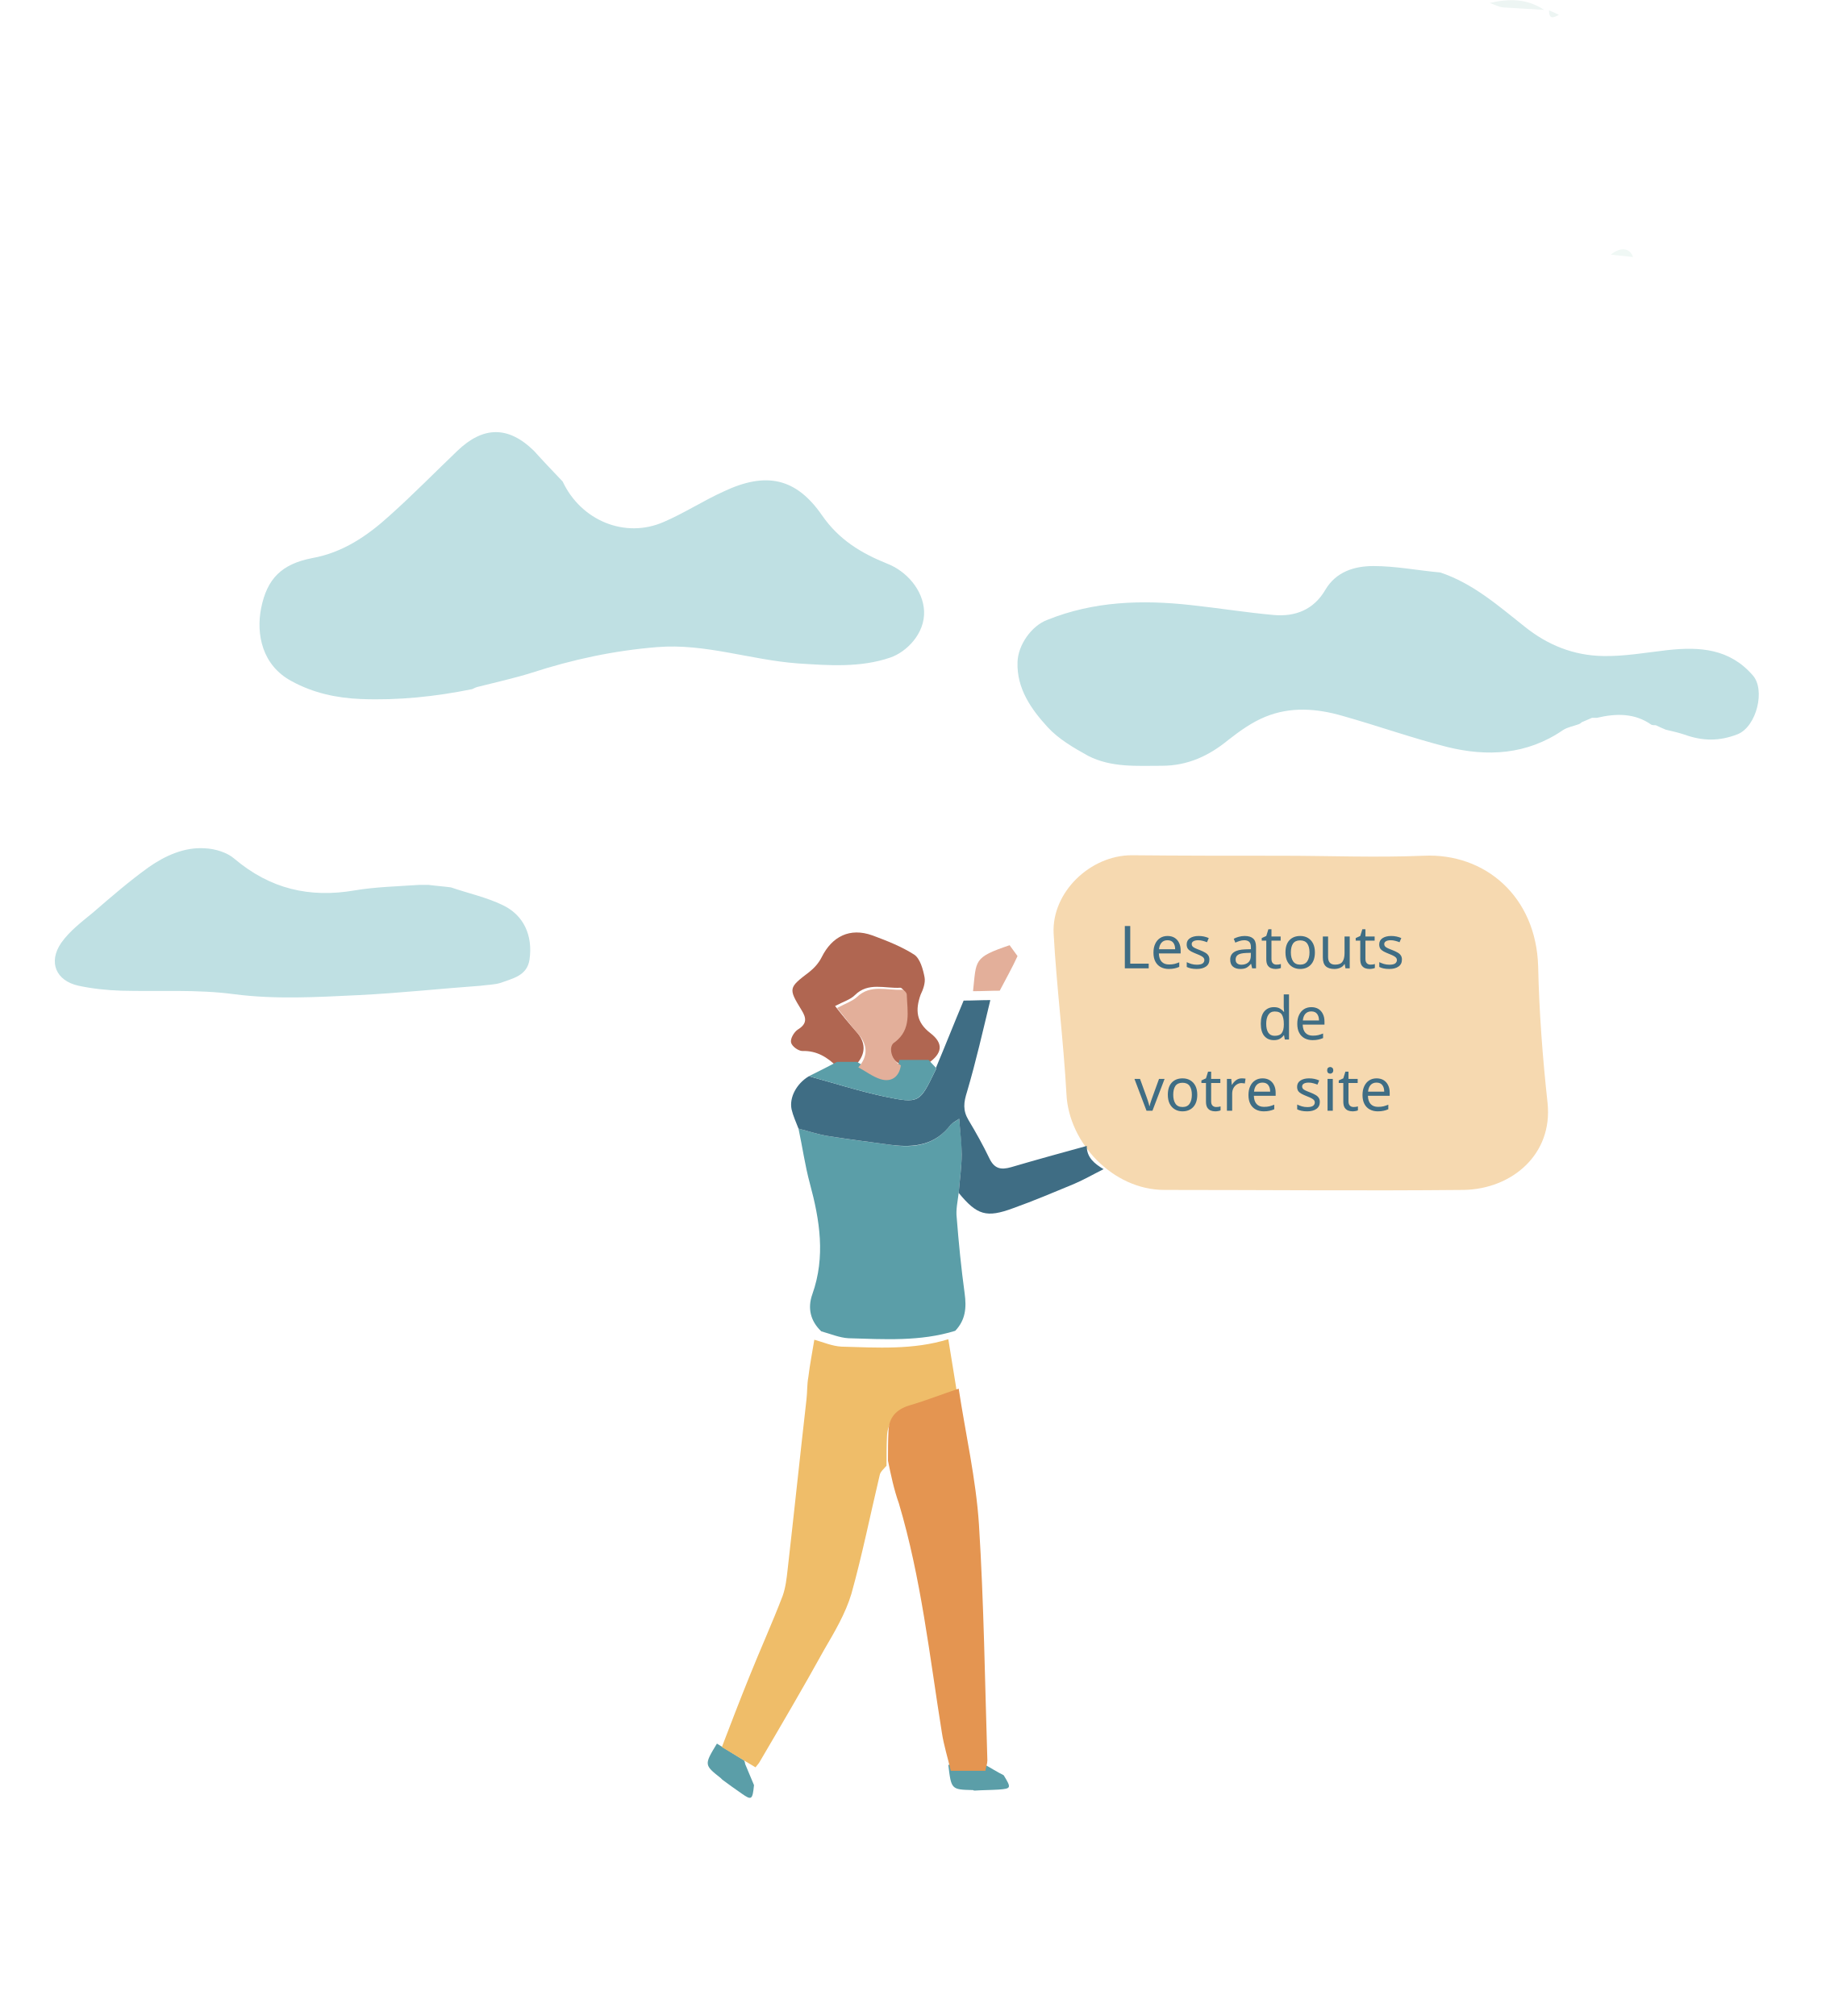
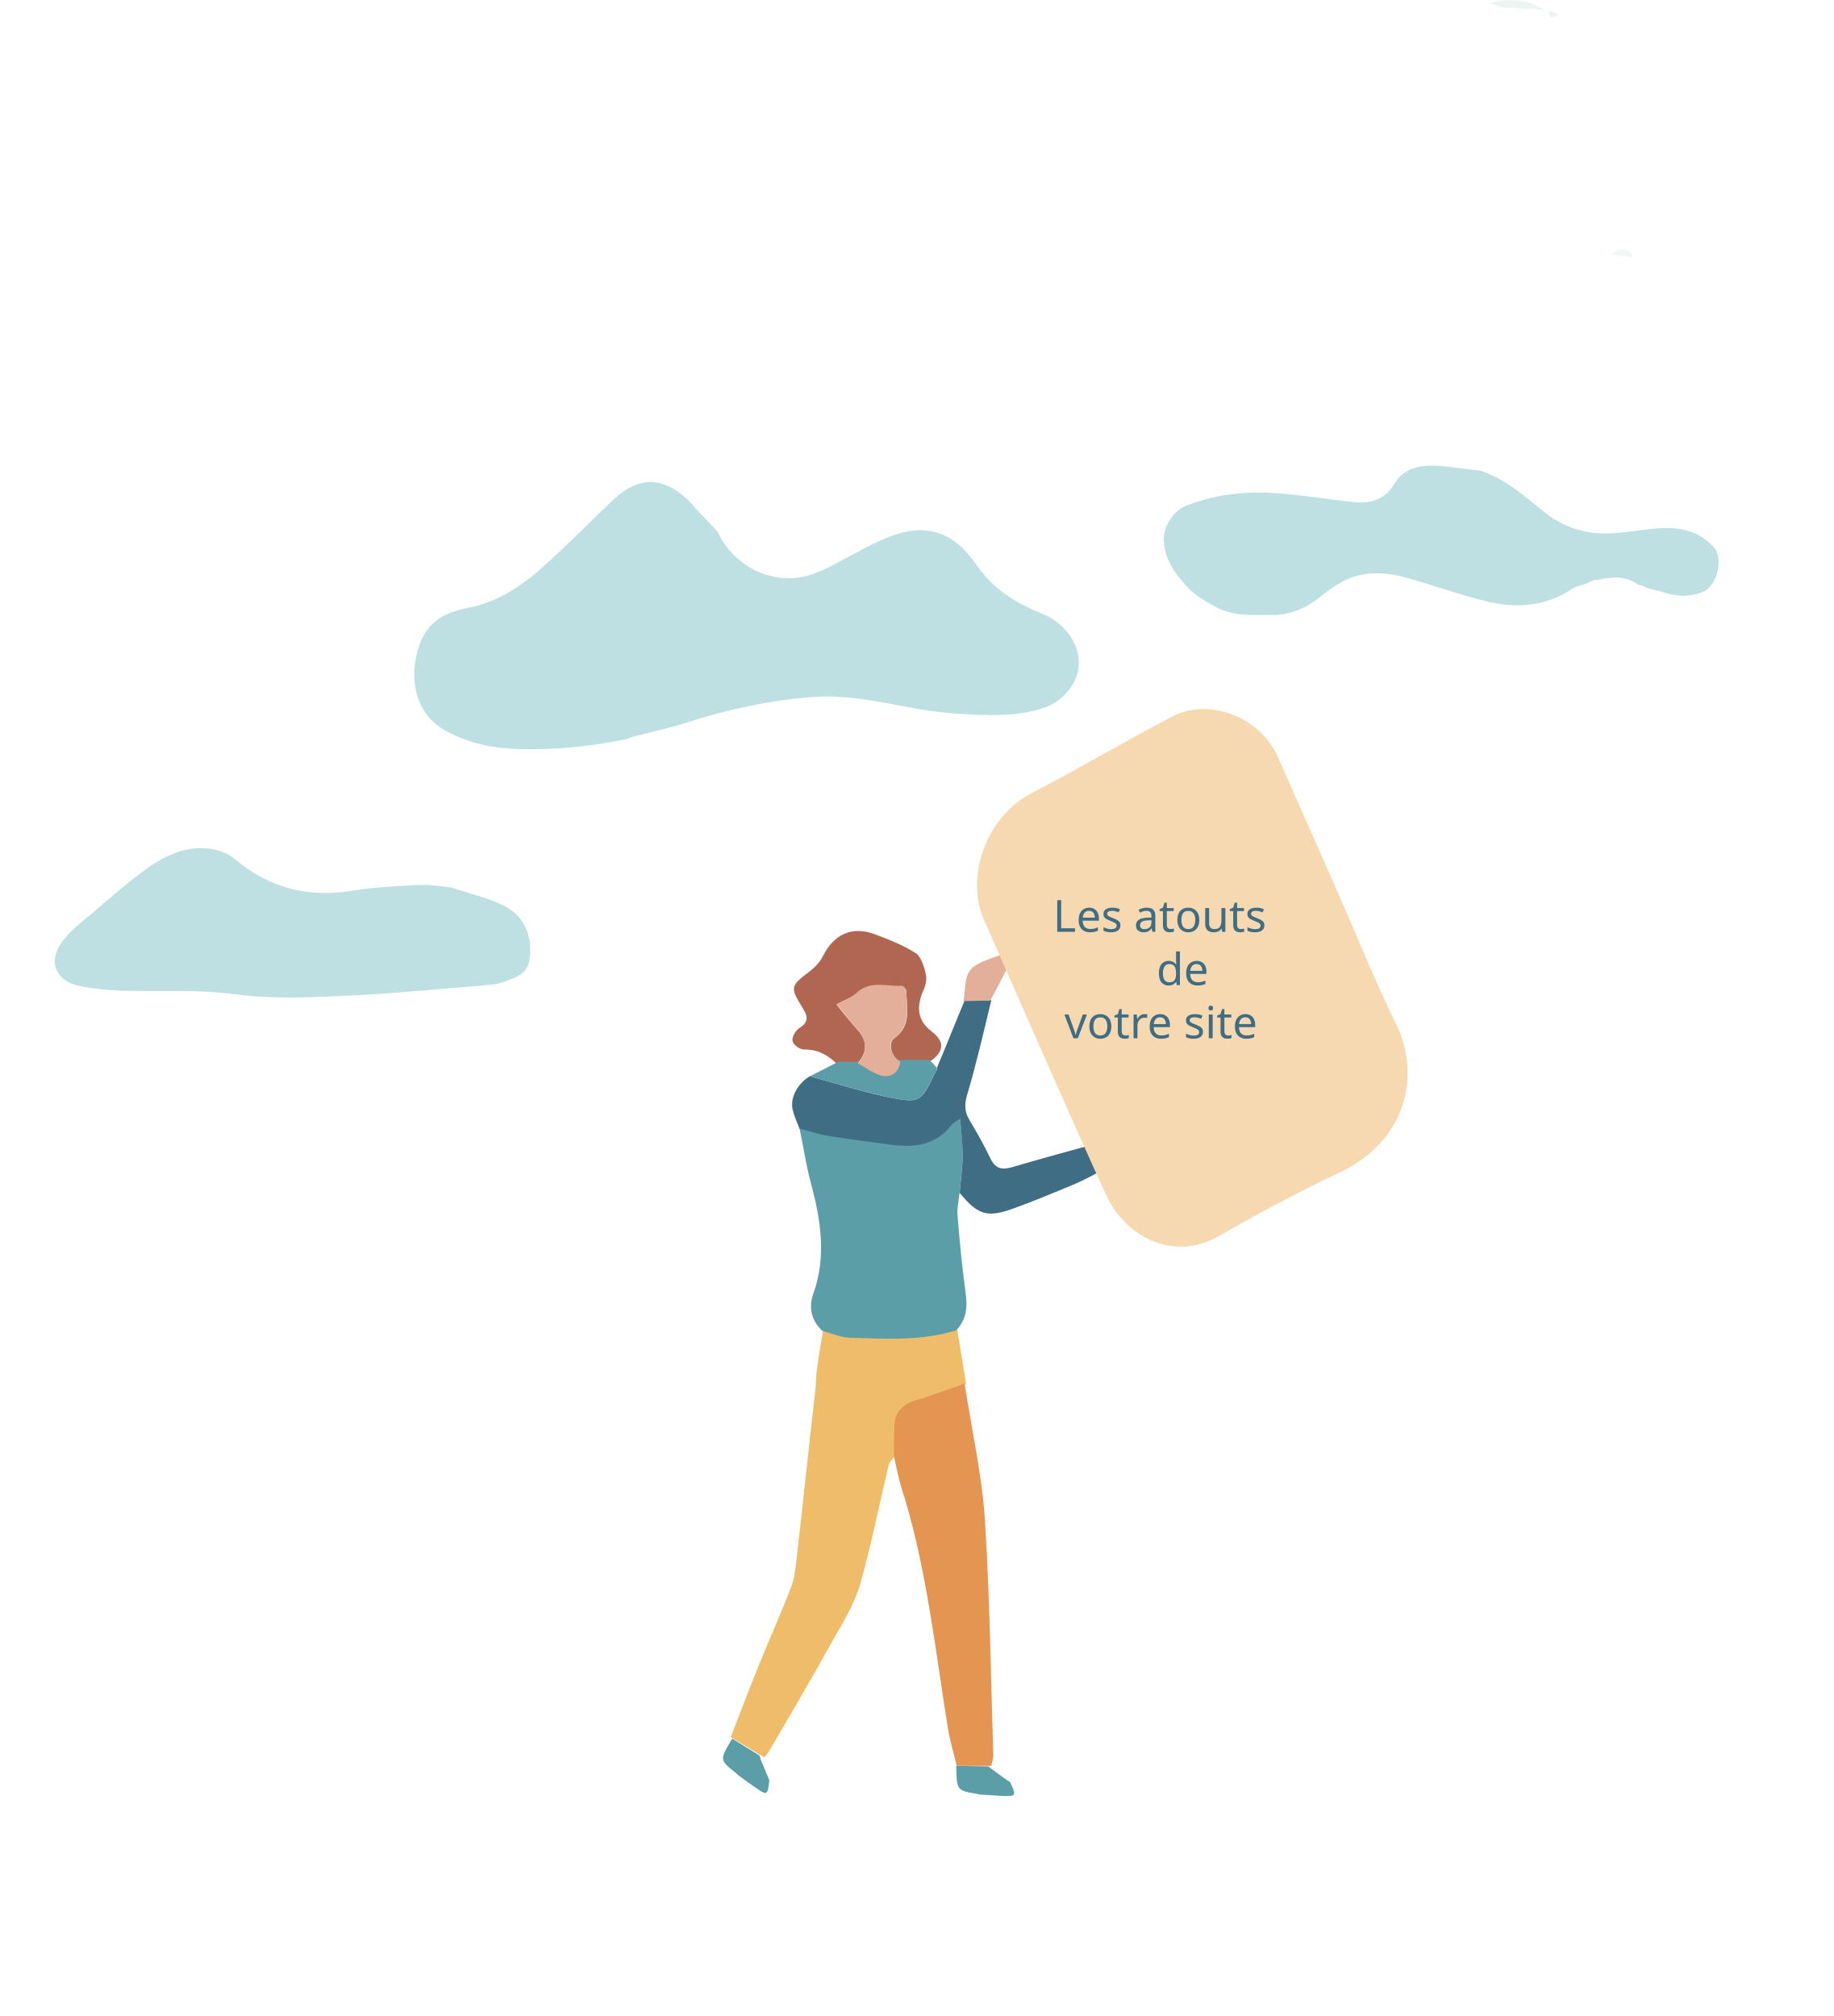
<svg xmlns="http://www.w3.org/2000/svg" version="1.1" id="Calque_1" x="0px" y="0px" viewBox="0 0 370.8 407.8" style="enable-background:new 0 0 370.8 407.8;" xml:space="preserve">
  <style type="text/css">
	.st0{fill:#EDF5F3;}
	.st1{fill:#F0F8F5;}
	.st2{fill:#BFE0E3;}
	.st3{fill:#5B9EA8;}
- 	.st4{fill:#F6D9B0;}
- 	.st5{fill:#EFBD69;}
- 	.st6{fill:#E49551;}
- 	.st7{fill:#3F6D84;}
- 	.st8{fill:#B06651;}
- 	.st9{fill:#E3AF9A;}
+ 	.st4{fill:#EFBD69;}
+ 	.st5{fill:#E49551;}
+ 	.st6{fill:#3F6D84;}
+ 	.st7{fill:#B06651;}
+ 	.st8{fill:#E3AF9A;}
+ 	.st9{fill:#F6D9B0;}
	.st10{font-family:'HiraKakuStd-W8-83pv-RKSJ-H';}
- 	.st11{font-size:12px;}
+ 	.st11{font-size:8.972px;}
</style>
  <path class="st0" d="M301.3,0.6c3.9-0.9,7.6-0.9,11,1.4c-2.8-0.2-5.5-0.3-8.3-0.5C303.1,1.4,302.2,0.9,301.3,0.6z" />
  <path class="st1" d="M330.3,52c-1.5-0.2-3-0.3-4.5-0.5C327.8,49.9,329.6,50.1,330.3,52z" />
  <path class="st0" d="M313.3,2.1c0.7,0.3,1.4,0.6,2,0.9C314.2,3.6,313.3,4,313.3,2.1z" />
  <path class="st0" d="M298.3,1.5c0.7-0.3,1.4-0.6,2.1-0.9C299.7,0.9,299,1.2,298.3,1.5z" />
-   <g>
-     <path class="st2" d="M113.8,97.4c3.7,7.9,12.6,11.6,20.4,8.2c4.2-1.8,8-4.3,12.2-6.2c8.5-4,14.6-2.8,19.9,4.9   c3.4,4.9,7.9,7.6,13.1,9.7c3.9,1.5,7.3,5.3,7.5,9.6c0.2,4.6-3.6,8.3-6.8,9.4c-6.1,2.1-12.5,1.6-18.7,1.2   c-9.6-0.7-18.8-4.1-28.5-3.3c-8.7,0.7-17.1,2.5-25.4,5.2c-3.5,1.1-7.2,1.9-10.7,2.8c-0.5,0.1-0.9,0.3-1.3,0.5   c-7.4,1.5-14.9,2.3-22.5,2c-4.9-0.2-9.6-1.2-14-3.6c-6-3.2-7.2-9.5-6.2-14.7c1.2-6.1,4.2-9,10.3-10.2c6.2-1.1,11.2-4.5,15.7-8.6   c4.7-4.2,9.1-8.7,13.7-13.1c5.2-5,10.3-5.1,15.5,0C109.8,93.2,111.8,95.3,113.8,97.4z" />
-     <path class="st2" d="M319.3,146.5c-1.1,0.4-2.3,0.6-3.2,1.2c-7.3,5-15.3,5.4-23.4,3.4c-7.1-1.8-14.1-4.3-21.2-6.3   c-5.2-1.5-10.5-1.9-15.6,0.2c-2.7,1.1-5.2,2.9-7.5,4.7c-3.9,3.2-8.2,5.2-13.4,5.2c-5.1,0-10.2,0.4-14.9-2c-2.9-1.6-6-3.4-8.2-5.8   c-3.3-3.6-6.3-7.8-6.1-13.2c0.1-3.4,2.8-7.3,6-8.5c9.4-3.8,19.2-4.1,29.1-3c5.6,0.6,11.1,1.5,16.7,2c4.4,0.4,8.1-1.1,10.4-5   c2.2-3.8,6-4.9,9.8-4.9c4.5,0,9,0.9,13.5,1.3c6.6,2.2,11.7,6.7,17,10.9c4.7,3.8,10,5.9,15.9,6c4.3,0.1,8.7-0.7,13.1-1.2   c6.5-0.7,12.5-0.3,17.2,5.1c2.6,2.9,0.8,10.3-3,11.9c-3.8,1.5-7.2,1.4-10.8,0.1c-1.2-0.4-2.5-0.7-3.8-1c-0.7-0.3-1.4-0.6-2-0.9   c-0.3,0-0.6,0-0.9-0.1c-3.4-2.4-7.2-2.3-11-1.4c-0.3,0-0.7,0-1,0c-0.7,0.3-1.4,0.6-2.1,0.9C319.6,146.4,319.5,146.4,319.3,146.5z" />
-     <path class="st2" d="M97.2,199.4c-8.3,0.6-16.5,1.5-24.8,1.9s-16.7,0.9-25.1-0.2c-7.5-1-15.2-0.5-22.8-0.7c-2.9-0.1-5.8-0.4-8.6-1   c-4.6-1-6.2-4.8-3.5-8.7c1.7-2.4,4.1-4.2,6.4-6.1c3.7-3.2,7.4-6.4,11.3-9.2c3.3-2.3,7.2-4.1,11.4-3.8c2,0.1,4.4,0.8,5.9,2.1   c7.2,6.1,15.2,8,24.4,6.4c4.2-0.7,8.6-0.8,12.9-1.1c0.7,0,1.3,0,2,0c1.5,0.2,3,0.3,4.5,0.5c3.5,1.2,7.2,2,10.5,3.6   c4.2,2,6.1,6.1,5.4,11c-0.5,3.3-3.4,3.8-5.8,4.7C100.1,199.2,98.6,199.2,97.2,199.4z" />
-     <path class="st3" d="M191.8,357c2.1-0.2,4.3-0.4,6.5-0.6c0.2,0.1,0.4,0.3,0.6,0.4c1.3,0.7,2.7,1.6,4.1,2.3c1.6,2.6,1.5,2.7-1,2.9   c-1.6,0.1-3.3,0.1-4.8,0.2c-0.1,0-0.3,0-0.4-0.1C192.4,362,192.4,362,191.8,357z" />
-     <path class="st3" d="M145,352.7c1.8,1.1,3.7,2.3,5.5,3.4c0.1,0.2,0.2,0.5,0.2,0.7c0.6,1.4,1.2,2.9,1.8,4.3c-0.3,3-0.5,3.1-2.5,1.7   c-1.3-0.9-2.7-1.9-3.9-2.8c-0.1-0.1-0.2-0.2-0.3-0.3C142.4,357,142.4,357,145,352.7z" />
-     <path class="st4" d="M259.2,173.1c9.6,0,19.1,0.4,28.7,0c12.4-0.6,22.8,8.2,23.2,22.4c0.2,9.3,0.9,18.4,1.9,27.6   c1.1,10.4-7.2,17.4-16.9,17.6c-20.2,0.2-40.4,0-60.6,0c-10.4,0-19.3-9.5-19.8-19.3c-0.6-10.9-2-21.7-2.6-32.6   c-0.4-8.3,7.4-15.8,15.8-15.8C238.8,173.1,249,173.1,259.2,173.1z" />
-     <path class="st5" d="M179.3,296.5c-0.5,0.6-1.3,1.2-1.4,2c-1.9,8-3.5,16-5.7,23.9c-1.2,4-3.4,7.7-5.5,11.3   c-4.2,7.6-8.6,15.1-13,22.6c-0.2,0.4-0.6,0.8-0.9,1.2c-2.3-1.4-4.5-2.7-6.8-4.1c1.8-4.7,3.6-9.4,5.5-14.1c2.2-5.5,4.7-11,6.8-16.5   c0.6-1.7,0.8-3.5,1-5.3c1.3-11.4,2.5-22.9,3.8-34.3c0.2-1.6,0.1-3.1,0.4-4.7c0.3-2.5,0.8-5,1.2-7.5c1.8,0.5,3.6,1.3,5.5,1.4   c7.2,0.2,14.5,0.7,21.6-1.5c0.6,3.7,1.2,7.4,1.8,11.1c-3.3,1.1-6.6,2.4-10,3.4c-2.6,0.8-4.1,2.4-4.2,5.1   C179.3,292.4,179.3,294.4,179.3,296.5z" />
-     <path class="st3" d="M193.2,269.2c-7.1,2.2-14.4,1.7-21.6,1.5c-1.8-0.1-3.7-0.9-5.5-1.4c-2.2-2.1-2.8-4.7-1.8-7.5   c2.7-7.6,1.5-15-0.5-22.4c-1-3.7-1.5-7.4-2.3-11.1c2,0.5,4,1.2,6,1.5c4.2,0.7,8.5,1.2,12.8,1.8c4.7,0.7,8.9,0,12-4.1   c0.2-0.3,0.6-0.4,1.7-1.2c0.2,2.8,0.6,5,0.5,7.2c0,2.6-0.4,5.2-0.6,7.8c-0.2,1.7-0.6,3.4-0.4,5c0.4,5.1,0.9,10.2,1.6,15.3   C195.5,264.5,195.3,267,193.2,269.2z" />
-     <path class="st6" d="M179.6,295.5c0-2,0-4,0.1-6.1c0.1-2.7,1.6-4.3,4.2-5.1c3.4-1,6.7-2.3,10-3.4c1.4,9.2,3.5,18.3,4.1,27.5   c1,15.9,1.2,31.8,1.7,47.7c0,0.7-0.3,1.4-0.4,2.1c-2.3,0-4.7,0-7,0c-0.6-2.6-1.4-5.1-1.8-7.7c-2.5-15.6-4.2-31.3-8.7-46.4   C180.8,301.3,180.2,298.4,179.6,295.5z" />
-     <path class="st7" d="M193.9,241.3c0.2-2.6,0.6-5.2,0.6-7.8c0-2.2-0.3-4.4-0.5-7.2c-1.1,0.7-1.4,0.9-1.7,1.2   c-3.1,4.1-7.3,4.7-12,4.1c-4.3-0.6-8.5-1.1-12.8-1.8c-2-0.3-4-1-6-1.5c-0.5-1.3-1.1-2.6-1.4-3.9c-0.5-2.4,1-5.2,3.5-6.7   c5.1,1.4,10.1,3,15.2,4.1c7.2,1.5,7.2,1.3,10.4-5.3c0.1-0.1,0.1-0.3,0.1-0.5c1.9-4.5,3.7-9.1,5.6-13.6c1.8,0,3.6-0.1,5.4-0.1   c-1.5,6.2-2.9,12.4-4.7,18.5c-0.7,2.2-0.9,3.8,0.3,5.8c1.5,2.5,2.9,5,4.2,7.7c1,2.1,2.3,2.4,4.4,1.8c5.1-1.5,10.2-2.9,15.3-4.3   c0,2.4,1.6,3.6,3.4,4.7c-2,1-3.9,2.1-6,3c-4.1,1.7-8.1,3.4-12.3,4.9C199.5,246.4,197.6,245.8,193.9,241.3z" />
-     <path class="st8" d="M169.3,215.8c-1.9-1.9-4.1-3.3-7-3.2c-0.8,0-2.1-0.9-2.3-1.7s0.6-2.1,1.3-2.6c2-1.2,1.8-2.4,0.8-4   c-2.7-4.4-2.6-4.5,1.6-7.7c1-0.8,1.9-1.8,2.5-3c2.1-4.2,5.7-6,10.2-4.4c3,1.1,6,2.3,8.5,3.9c1.2,0.8,1.8,3,2.1,4.6   c0.2,1.1-0.3,2.5-0.8,3.5c-1.1,3.1-0.9,5.6,2,7.8c2.7,2.1,2.4,4.1-0.5,6.1c-2,0-3.9,0-5.9,0c-1.8-0.9-2.6-3.8-1.2-4.8   c3.5-2.5,2.5-6.1,2.4-9.5c0-0.3-0.6-1-0.9-1c-3.1,0.2-6.5-1.2-9.2,1.5c-0.9,0.9-2.3,1.3-4,2.2c1.4,1.8,2.8,3.5,4.3,5.2   c1.9,2.1,2,4.4,0,6.6C172,215.8,170.7,215.8,169.3,215.8z" />
-     <path class="st3" d="M169.3,214.8c1.3,0,2.7,0,4,0c1.5,0.8,2.9,2,4.5,2.4c2.3,0.7,3.8-0.6,4.1-2.8c2,0,3.9,0,5.9,0   c0.5,0.5,1,1.1,1.5,1.6c0,0.2-0.1,0.3-0.1,0.5c-3.2,6.6-3.3,6.8-10.4,5.3c-5.1-1.1-10.1-2.7-15.2-4.1   C165.6,216.7,167.4,215.8,169.3,214.8z" />
-     <path class="st9" d="M202.2,200.4c-1.8,0-3.6,0.1-5.4,0.1c0.7-6.3,0-6.8,7.4-9.3c0.6,0.8,1.1,1.5,1.6,2.2   C204.7,195.8,203.4,198.1,202.2,200.4z" />
-     <path class="st9" d="M182.2,215.5c-0.3,2.2-1.8,3.5-4.1,2.8c-1.6-0.5-3-1.6-4.5-2.4c2-2.2,1.9-4.6,0-6.7c-1.5-1.7-2.9-3.6-4.3-5.3   c1.7-0.9,3.1-1.4,4-2.2c2.8-2.7,6.1-1.3,9.2-1.5c0.3,0,0.9,0.6,0.9,1c0.1,3.4,1,7-2.4,9.6C179.5,211.6,180.3,214.6,182.2,215.5z" />
-     <text transform="matrix(1 0 0 1 226.3466 195.8785)">
-       <tspan x="0" y="0" class="st7 st10 st11">Les atouts</tspan>
-       <tspan x="28" y="14.4" class="st7 st10 st11">de</tspan>
-       <tspan x="3.1" y="28.8" class="st7 st10 st11">votre site</tspan>
-     </text>
-   </g>
+   <path class="st2" d="M145.1,107.5c3.7,7.9,12.6,11.6,20.4,8.2c4.2-1.8,8-4.3,12.2-6.2c8.5-4,14.6-2.8,19.9,4.9  c3.4,4.9,7.9,7.6,13.1,9.7c3.9,1.5,7.3,5.3,7.5,9.6c0.2,4.6-3.6,8.3-6.8,9.4c-6.1,2.1-12.5,1.6-18.7,1.2c-9.6-0.7-18.8-4.1-28.5-3.3  c-8.7,0.7-17.1,2.5-25.4,5.2c-3.5,1.1-7.2,1.9-10.7,2.8c-0.5,0.1-0.9,0.3-1.3,0.5c-7.4,1.5-14.9,2.3-22.5,2c-4.9-0.2-9.6-1.2-14-3.6  c-6-3.2-7.2-9.5-6.2-14.7c1.2-6.1,4.2-9,10.3-10.2c6.2-1.1,11.2-4.5,15.7-8.6c4.7-4.2,9.1-8.7,13.7-13.1c5.2-5,10.3-5.1,15.5,0  C141.1,103.3,143.1,105.4,145.1,107.5z" />
+   <path class="st2" d="M320.4,118.2c-0.8,0.3-1.7,0.4-2.4,0.9c-5.5,3.7-11.5,4-17.5,2.5c-5.3-1.3-10.6-3.2-15.9-4.7  c-3.9-1.1-7.9-1.4-11.7,0.1c-2,0.8-3.9,2.2-5.6,3.5c-2.9,2.4-6.1,3.9-10,3.9c-3.8,0-7.6,0.3-11.2-1.5c-2.2-1.2-4.5-2.5-6.1-4.3  c-2.5-2.7-4.7-5.8-4.6-9.9c0.1-2.5,2.1-5.5,4.5-6.4c7-2.8,14.4-3.1,21.8-2.2c4.2,0.4,8.3,1.1,12.5,1.5c3.3,0.3,6.1-0.8,7.8-3.7  c1.6-2.8,4.5-3.7,7.3-3.7c3.4,0,6.7,0.7,10.1,1c4.9,1.6,8.8,5,12.7,8.2c3.5,2.8,7.5,4.4,11.9,4.5c3.2,0.1,6.5-0.5,9.8-0.9  c4.9-0.5,9.4-0.2,12.9,3.8c1.9,2.2,0.6,7.7-2.2,8.9c-2.8,1.1-5.4,1-8.1,0.1c-0.9-0.3-1.9-0.5-2.8-0.7c-0.5-0.2-1-0.4-1.5-0.7  c-0.2,0-0.4,0-0.7-0.1c-2.5-1.8-5.4-1.7-8.2-1c-0.2,0-0.5,0-0.7,0c-0.5,0.2-1,0.4-1.6,0.7C320.6,118.2,320.5,118.2,320.4,118.2z" />
+   <path class="st2" d="M97.2,199.4c-8.3,0.6-16.5,1.5-24.8,1.9s-16.7,0.9-25.1-0.2c-7.5-1-15.2-0.5-22.8-0.7c-2.9-0.1-5.8-0.4-8.6-1  c-4.6-1-6.2-4.8-3.5-8.7c1.7-2.4,4.1-4.2,6.4-6.1c3.7-3.2,7.4-6.4,11.3-9.2c3.3-2.3,7.2-4.1,11.4-3.8c2,0.1,4.4,0.8,5.9,2.1  c7.2,6.1,15.2,8,24.4,6.4c4.2-0.7,8.6-0.8,12.9-1.1c0.7,0,1.3,0,2,0c1.5,0.2,3,0.3,4.5,0.5c3.5,1.2,7.2,2,10.5,3.6  c4.2,2,6.1,6.1,5.4,11c-0.5,3.3-3.4,3.8-5.8,4.7C100.1,199.2,98.6,199.2,97.2,199.4z" />
+   <path class="st3" d="M193.4,357.2c2.1,0,4.3,0.1,6.5,0.1c0.2,0.1,0.4,0.3,0.6,0.5c1.2,0.8,2.5,1.9,3.8,2.7c1.3,2.8,1.2,2.8-1.3,2.8  c-1.6-0.1-3.3-0.2-4.8-0.3c-0.1,0-0.3,0-0.4-0.1C193.5,362.2,193.5,362.2,193.4,357.2z" />
+   <path class="st3" d="M148.1,351.7c1.8,1.1,3.7,2.3,5.5,3.4c0.1,0.2,0.2,0.5,0.2,0.7c0.6,1.4,1.2,2.9,1.8,4.3c-0.3,3-0.5,3.1-2.5,1.7  c-1.3-0.9-2.7-1.9-3.9-2.8c-0.1-0.1-0.2-0.2-0.3-0.3C145.5,356,145.5,356,148.1,351.7z" />
+   <path class="st4" d="M181.1,294.5c-0.5,0.6-1.3,1.2-1.4,2c-1.9,8-3.5,16-5.7,23.9c-1.2,4-3.4,7.7-5.5,11.3  c-4.2,7.6-8.6,15.1-13,22.6c-0.2,0.4-0.6,0.8-0.9,1.2c-2.3-1.4-4.5-2.7-6.8-4.1c1.8-4.7,3.6-9.4,5.5-14.1c2.2-5.5,4.7-11,6.8-16.5  c0.6-1.7,0.8-3.5,1-5.3c1.3-11.4,2.5-22.9,3.8-34.3c0.2-1.6,0.1-3.1,0.4-4.7c0.3-2.5,0.8-5,1.2-7.5c1.8,0.5,3.6,1.3,5.5,1.4  c7.2,0.2,14.5,0.7,21.6-1.5c0.6,3.7,1.2,7.4,1.8,11.1c-3.3,1.1-6.6,2.4-10,3.4c-2.6,0.8-4.1,2.4-4.2,5.1  C181.1,290.4,181.1,292.4,181.1,294.5z" />
+   <path class="st3" d="M193.4,269.1c-7.1,2.2-14.4,1.7-21.6,1.5c-1.8-0.1-3.7-0.9-5.5-1.4c-2.2-2.1-2.8-4.7-1.8-7.5  c2.7-7.6,1.5-15-0.5-22.4c-1-3.7-1.5-7.4-2.3-11.1c2,0.5,4,1.2,6,1.5c4.2,0.7,8.5,1.2,12.8,1.8c4.7,0.7,8.9,0,12-4.1  c0.2-0.3,0.6-0.4,1.7-1.2c0.2,2.8,0.6,5,0.5,7.2c0,2.6-0.4,5.2-0.6,7.8c-0.2,1.7-0.6,3.4-0.4,5c0.4,5.1,0.9,10.2,1.6,15.3  C195.7,264.4,195.5,266.9,193.4,269.1z" />
+   <path class="st5" d="M180.8,294.5c0-2,0-4,0.1-6.1c0.1-2.7,1.6-4.3,4.2-5.1c3.4-1,6.7-2.3,10-3.4c1.4,9.2,3.5,18.3,4.1,27.5  c1,15.9,1.2,31.8,1.7,47.7c0,0.7-0.3,1.4-0.4,2.1c-2.3,0-4.7,0-7,0c-0.6-2.6-1.4-5.1-1.8-7.7c-2.5-15.6-4.2-31.3-8.7-46.4  C182,300.3,181.4,297.4,180.8,294.5z" />
+   <path class="st6" d="M194.1,241.3c0.2-2.6,0.6-5.2,0.6-7.8c0-2.2-0.3-4.4-0.5-7.2c-1.1,0.7-1.4,0.9-1.7,1.2c-3.1,4.1-7.3,4.7-12,4.1  c-4.3-0.6-8.5-1.1-12.8-1.8c-2-0.3-4-1-6-1.5c-0.5-1.3-1.1-2.6-1.4-3.9c-0.5-2.4,1-5.2,3.5-6.7c5.1,1.4,10.1,3,15.2,4.1  c7.2,1.5,7.2,1.3,10.4-5.3c0.1-0.1,0.1-0.3,0.1-0.5c1.9-4.5,3.7-9.1,5.6-13.6c1.8,0,3.6-0.1,5.4-0.1c-1.5,6.2-2.9,12.4-4.7,18.5  c-0.7,2.2-0.9,3.8,0.3,5.8c1.5,2.5,2.9,5,4.2,7.7c1,2.1,2.3,2.4,4.4,1.8c5.1-1.5,10.2-2.9,15.3-4.3c0,2.4,1.6,3.6,3.4,4.7  c-2,1-3.9,2.1-6,3c-4.1,1.7-8.1,3.4-12.3,4.9C199.7,246.4,197.8,245.8,194.1,241.3z" />
+   <path class="st7" d="M169.6,215.5c-1.9-1.9-4.1-3.3-7-3.2c-0.8,0-2.1-0.9-2.3-1.7s0.6-2.1,1.3-2.6c2-1.2,1.8-2.4,0.8-4  c-2.7-4.4-2.6-4.5,1.6-7.7c1-0.8,1.9-1.8,2.5-3c2.1-4.2,5.7-6,10.2-4.4c3,1.1,6,2.3,8.5,3.9c1.2,0.8,1.8,3,2.1,4.6  c0.2,1.1-0.3,2.5-0.8,3.5c-1.1,3.1-0.9,5.6,2,7.8c2.7,2.1,2.4,4.1-0.5,6.1c-2,0-3.9,0-5.9,0c-1.8-0.9-2.6-3.8-1.2-4.8  c3.5-2.5,2.5-6.1,2.4-9.5c0-0.3-0.6-1-0.9-1c-3.1,0.2-6.5-1.2-9.2,1.5c-0.9,0.9-2.3,1.3-4,2.2c1.4,1.8,2.8,3.5,4.3,5.2  c1.9,2.1,2,4.4,0,6.6C172.3,215.5,171,215.5,169.6,215.5z" />
+   <path class="st3" d="M169.5,214.8c1.3,0,2.7,0,4,0c1.5,0.8,2.9,2,4.5,2.4c2.3,0.7,3.8-0.6,4.1-2.8c2,0,3.9,0,5.9,0  c0.5,0.5,1,1.1,1.5,1.6c0,0.2-0.1,0.3-0.1,0.5c-3.2,6.6-3.3,6.8-10.4,5.3c-5.1-1.1-10.1-2.7-15.2-4.1  C165.8,216.7,167.6,215.8,169.5,214.8z" />
+   <path class="st8" d="M200.3,202.4c-1.8,0-3.6,0.1-5.4,0.1c0.7-6.3,0-6.8,7.4-9.3c0.6,0.8,1.1,1.5,1.6,2.2  C202.8,197.8,201.5,200.1,200.3,202.4z" />
+   <path class="st8" d="M182.1,214.7c-0.3,2.2-1.8,3.5-4.1,2.8c-1.6-0.5-3-1.6-4.5-2.4c2-2.2,1.9-4.6,0-6.7c-1.5-1.7-2.9-3.6-4.3-5.3  c1.7-0.9,3.1-1.4,4-2.2c2.8-2.7,6.1-1.3,9.2-1.5c0.3,0,0.9,0.6,0.9,1c0.1,3.4,1,7-2.4,9.6C179.4,210.8,180.2,213.8,182.1,214.7z" />
+   <path class="st9" d="M270.6,180.6c3.9,8.8,7.4,17.6,11.6,26.2c5.6,11.1,1.8,24.2-11.1,30.3c-8.4,4-16.5,8.3-24.5,12.9  c-9.1,5.2-18.8,0.5-22.9-8.3c-8.4-18.4-16.4-36.9-24.6-55.4c-4.2-9.5,0.9-21.5,9.6-25.9c9.7-5,19-10.6,28.7-15.6  c7.4-3.7,17.4,0.4,20.9,8C262.3,161.9,266.5,171.2,270.6,180.6z" />
+   <text transform="matrix(1 0 0 1 212.9603 188.4948)" class="st6 st10 st11">Les atouts</text>
+   <text transform="matrix(1 0 0 1 233.8939 199.2604)" class="st6 st10 st11">de</text>
+   <text transform="matrix(1 0 0 1 215.2776 210.026)" class="st6 st10 st11">votre site</text>
</svg>
